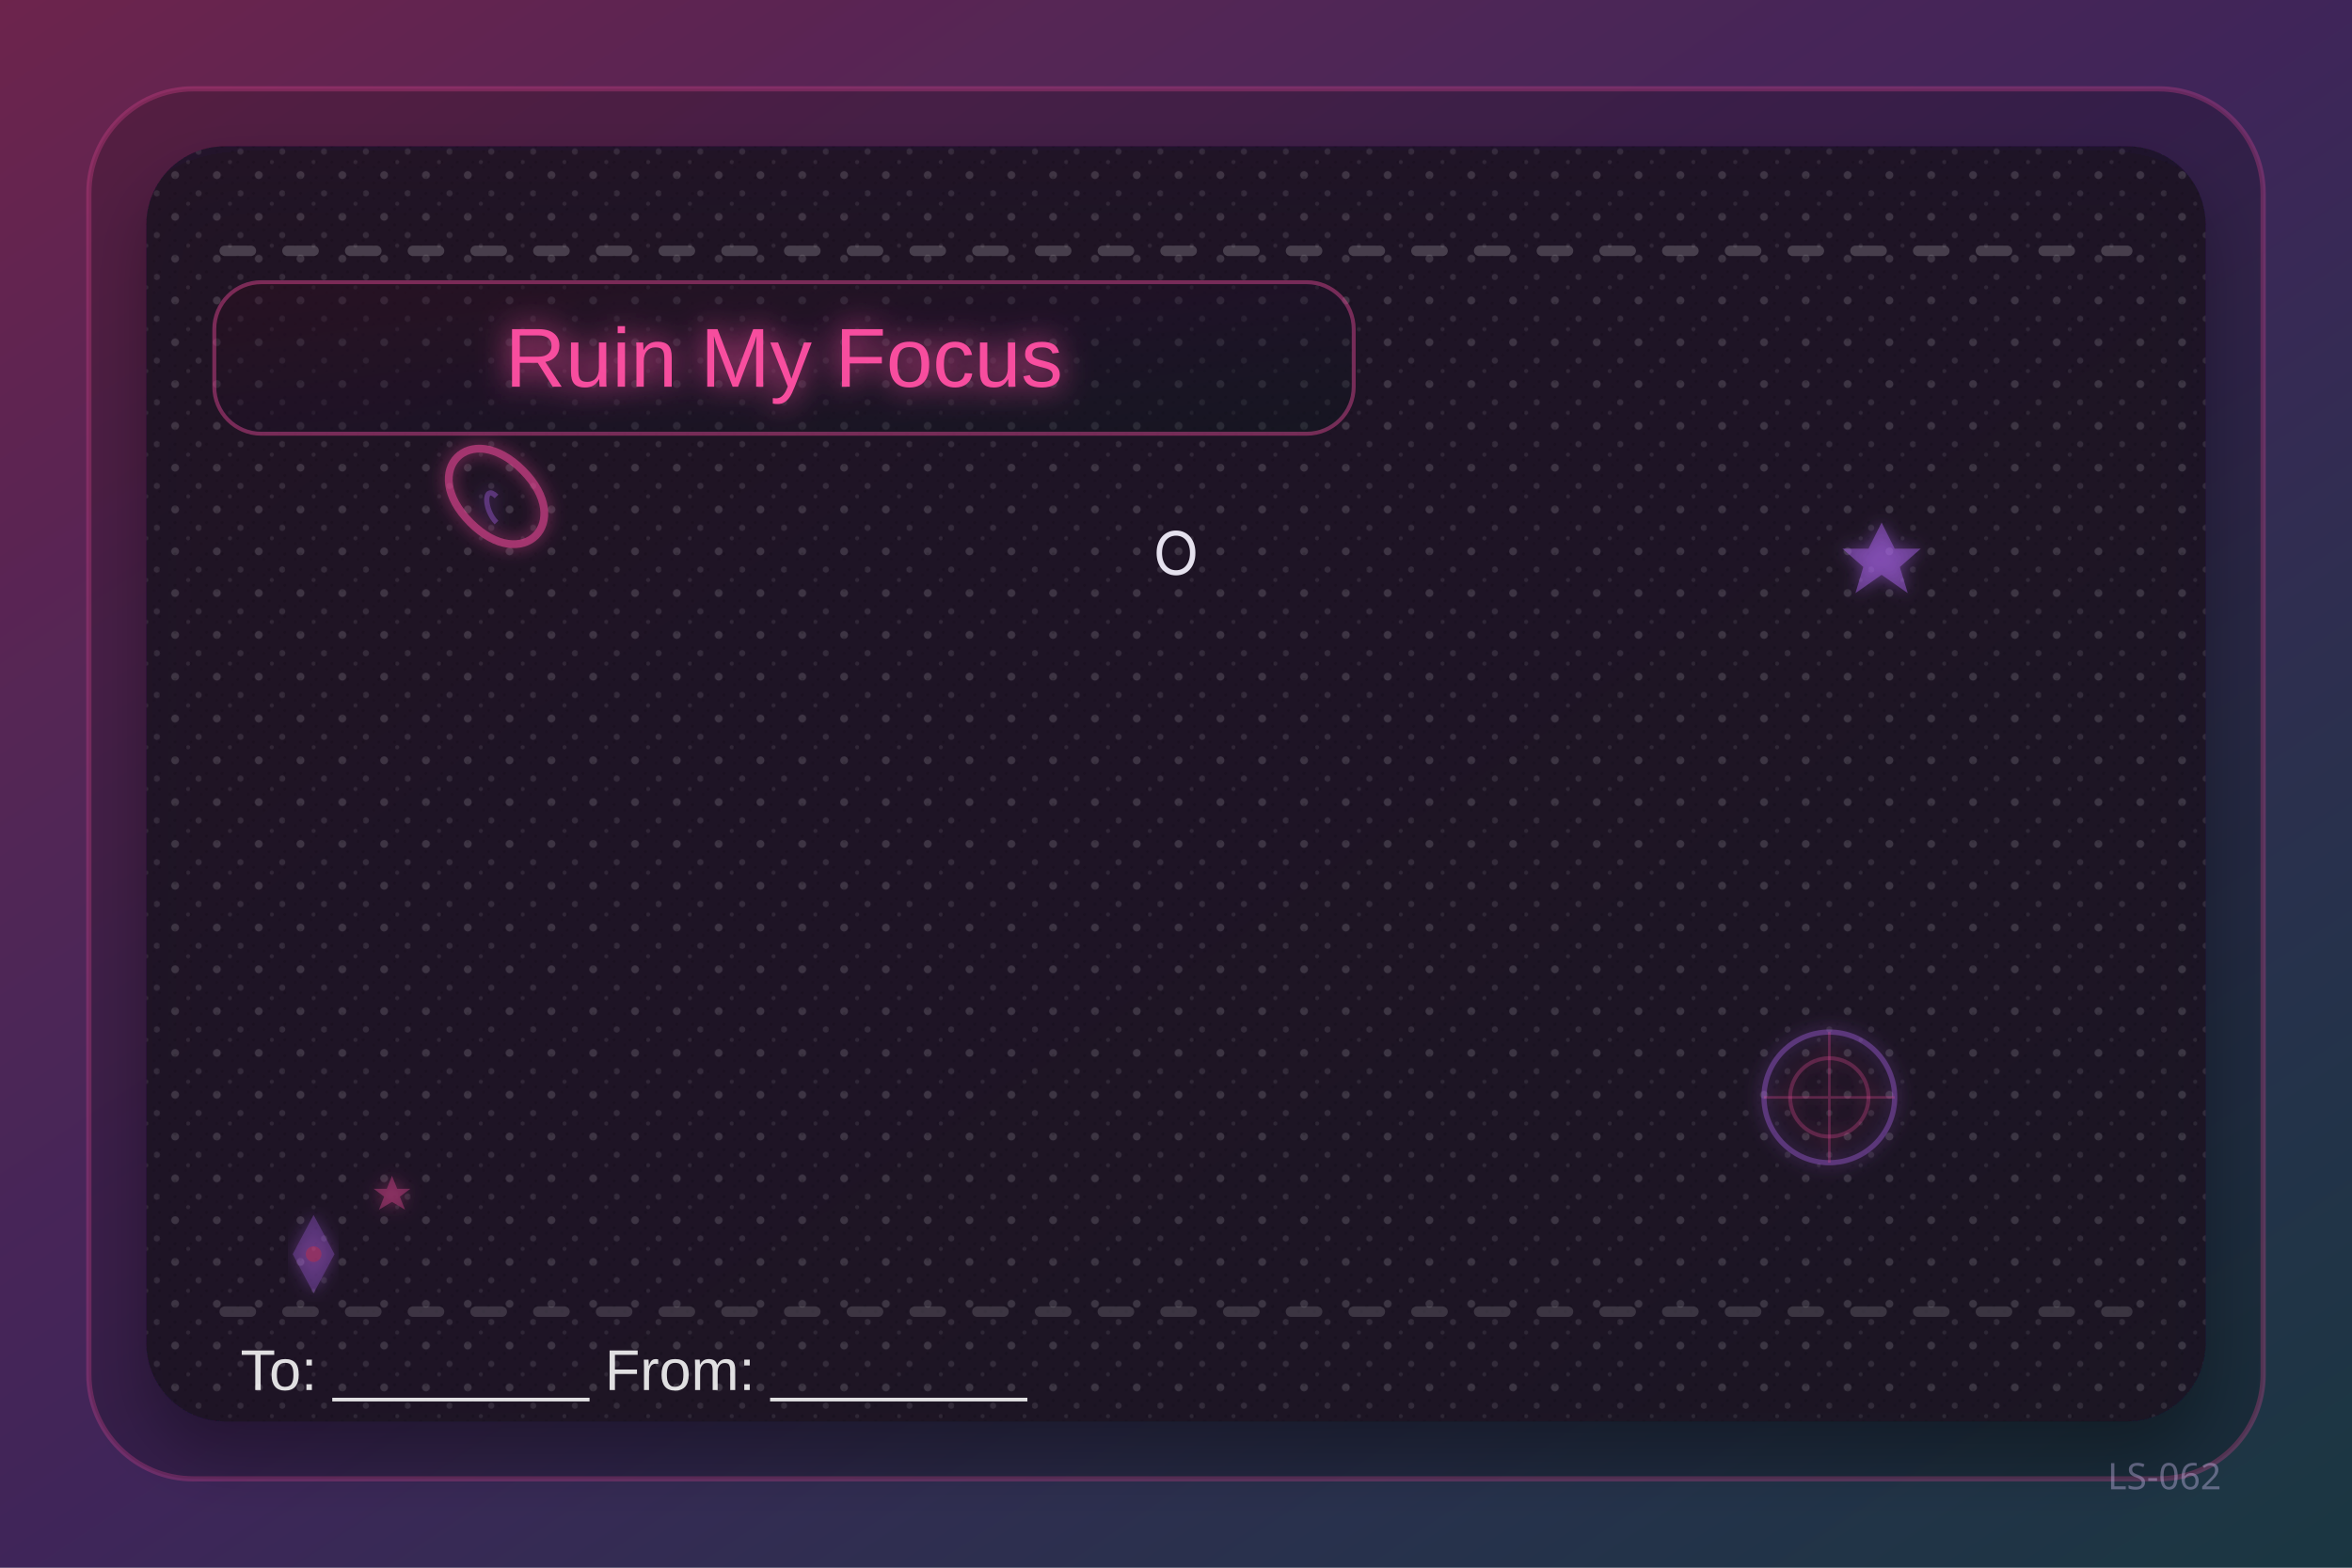
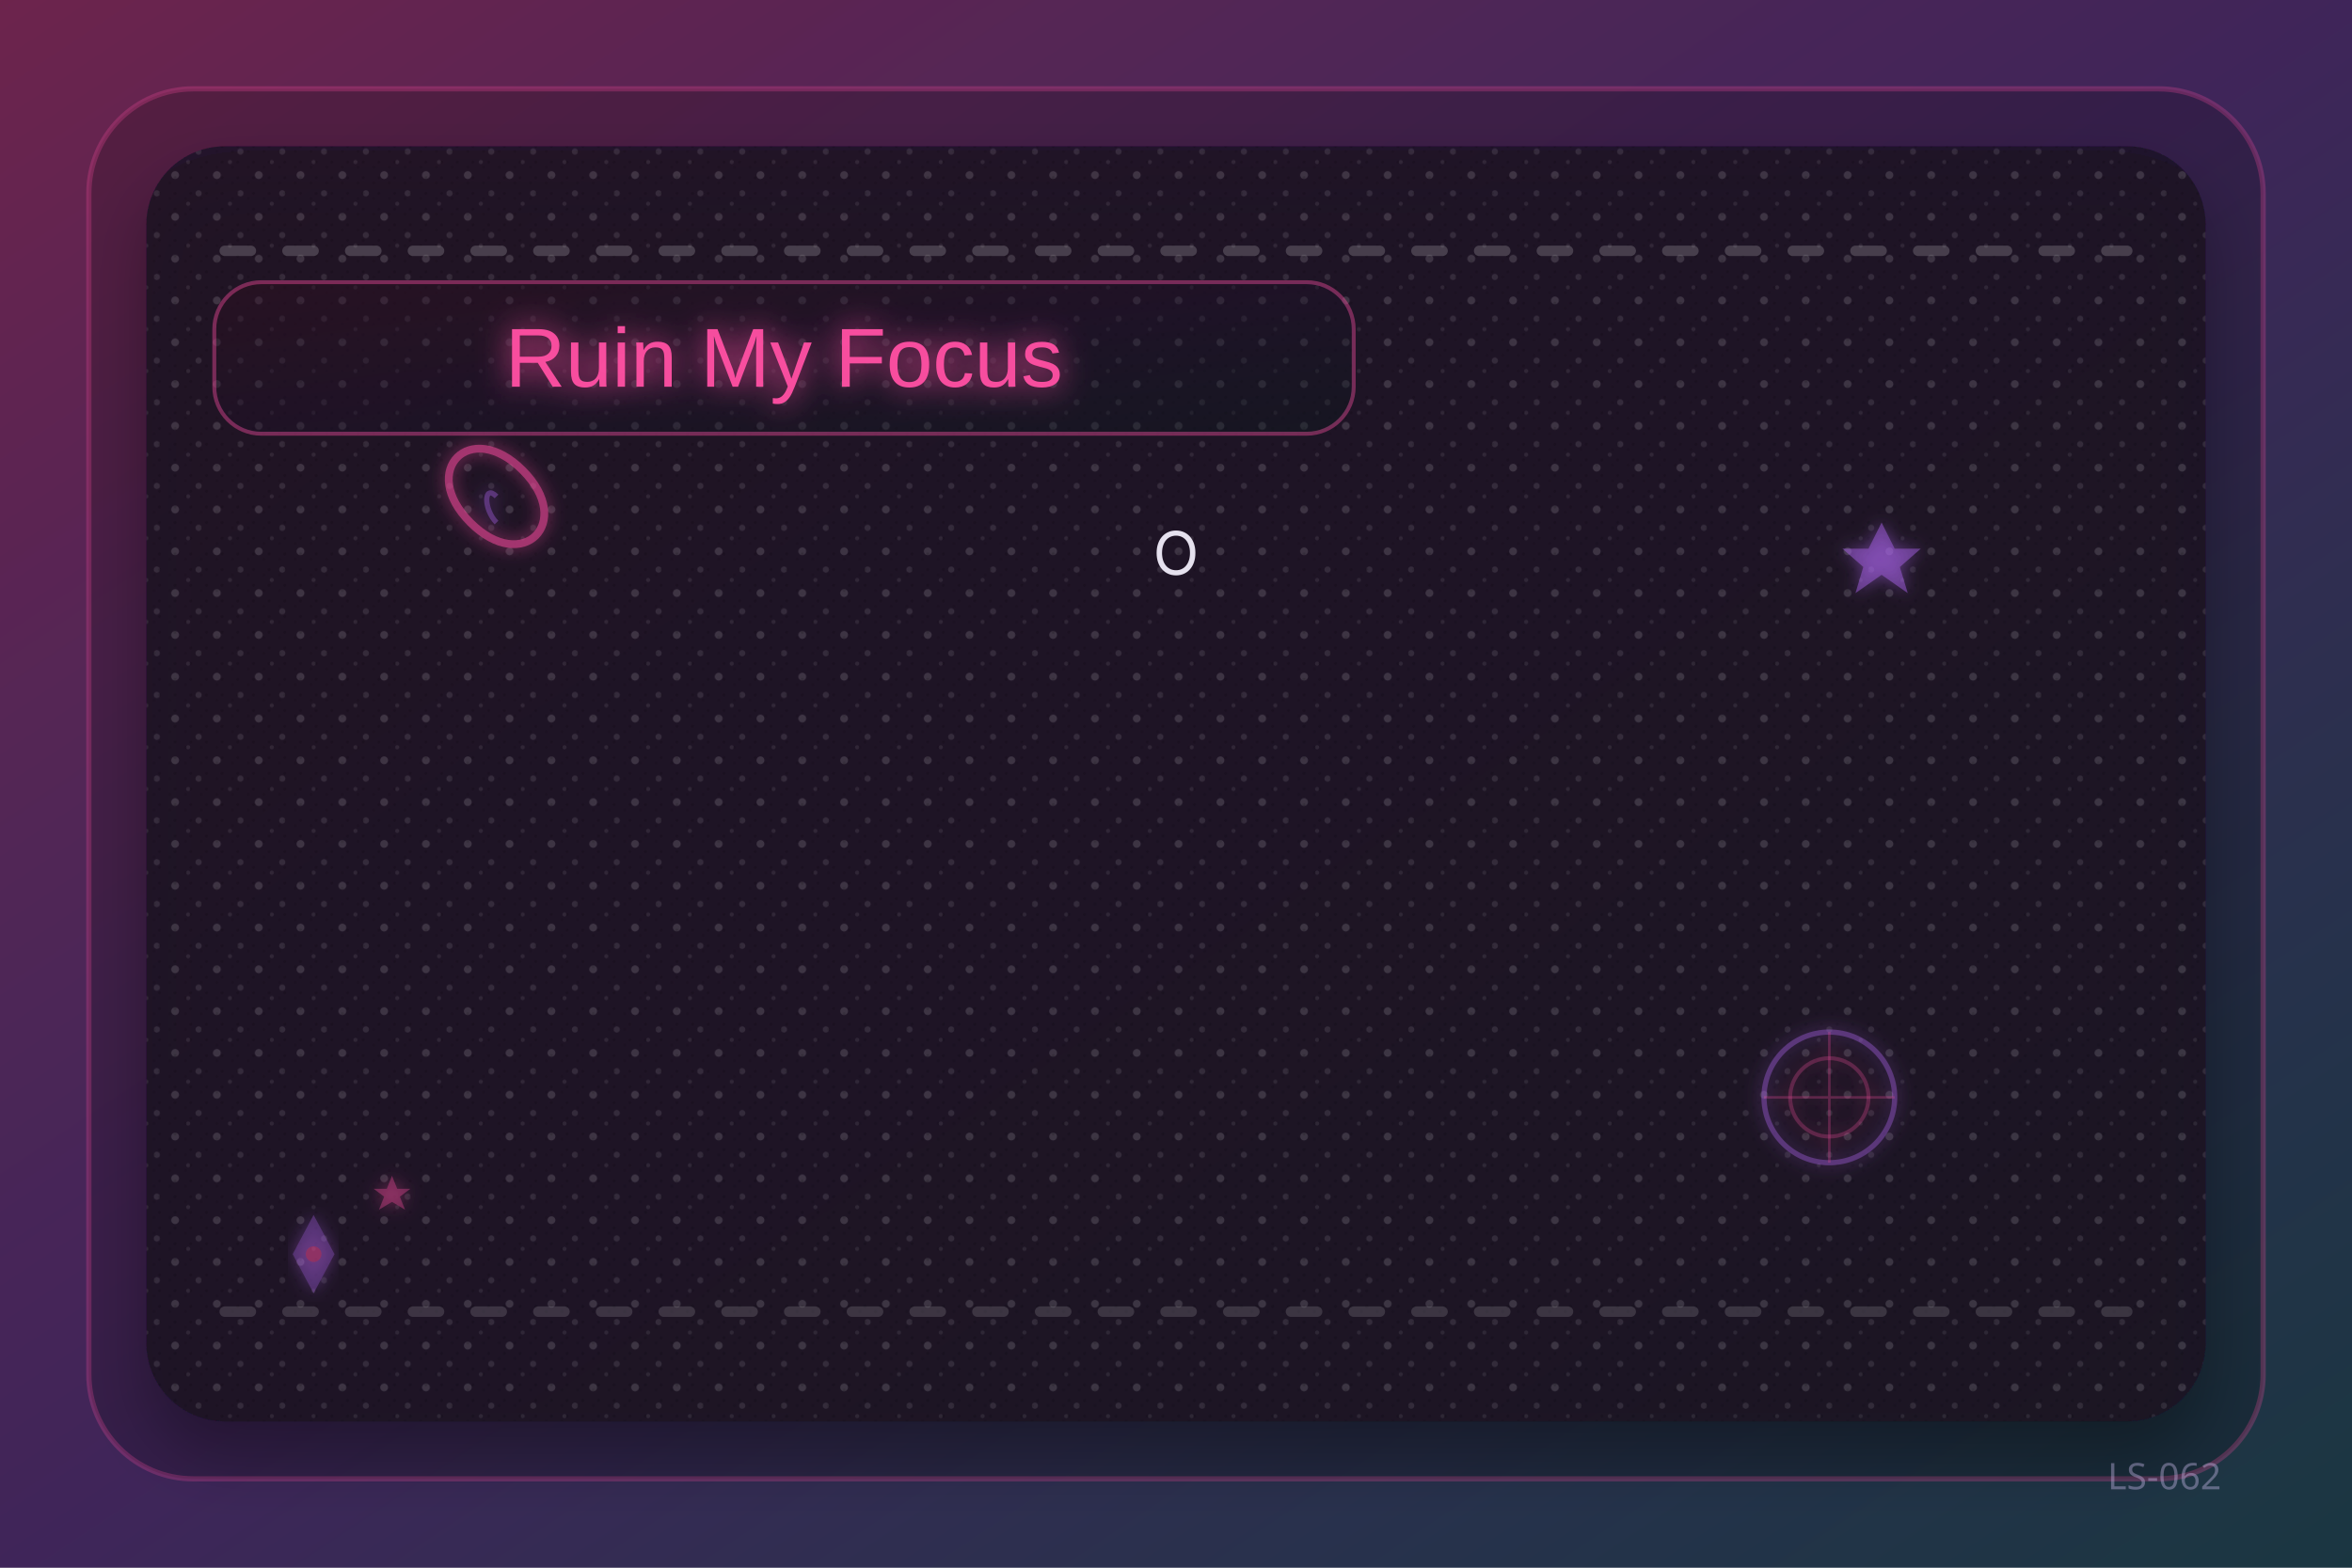
<svg xmlns="http://www.w3.org/2000/svg" viewBox="0 0 900 600">
  <defs>
    <linearGradient id="grad-LS-062" x1="0" y1="0" x2="1" y2="1">
      <stop offset="0%" stop-color="#ff4fa3" stop-opacity="0.4" />
      <stop offset="50%" stop-color="#b86bff" stop-opacity="0.3" />
      <stop offset="100%" stop-color="#55f0ff" stop-opacity="0.2" />
    </linearGradient>
    <pattern id="dots-LS-062" width="16" height="16" patternUnits="userSpaceOnUse">
      <circle cx="3" cy="3" r="1.5" fill="rgba(255,255,255,.14)" />
      <circle cx="12" cy="10" r="1.2" fill="rgba(255,255,255,.10)" />
      <circle cx="8" cy="14" r="0.8" fill="rgba(255,255,255,.08)" />
    </pattern>
    <pattern id="grain-LS-062" width="6" height="6" patternUnits="userSpaceOnUse">
      <rect width="6" height="6" fill="rgba(255,255,255,.02)" />
      <circle cx="1" cy="2" r="0.6" fill="rgba(0,0,0,.12)" />
      <circle cx="5" cy="4" r="0.6" fill="rgba(0,0,0,.10)" />
    </pattern>
    <filter id="shadow-LS-062" x="-40%" y="-40%" width="180%" height="180%">
      <feDropShadow dx="0" dy="14" stdDeviation="12" flood-opacity=".35" />
    </filter>
    <filter id="glow-LS-062" x="-60%" y="-60%" width="220%" height="220%">
      <feGaussianBlur stdDeviation="6" result="coloredBlur" />
      <feMerge>
        <feMergeNode in="coloredBlur" />
        <feMergeNode in="SourceGraphic" />
      </feMerge>
    </filter>
    <filter id="softGlow-LS-062">
      <feGaussianBlur stdDeviation="3" result="blur" />
      <feMerge>
        <feMergeNode in="blur" />
        <feMergeNode in="SourceGraphic" />
      </feMerge>
    </filter>
  </defs>
  <rect width="900" height="600" fill="#0b0712" />
  <rect width="900" height="600" fill="url(#grad-LS-062)" />
  <rect x="34" y="34" width="832" height="532" rx="40" fill="rgba(0,0,0,.18)" stroke="rgba(255,79,163,.25)" stroke-width="2" />
  <rect x="56" y="56" width="788" height="488" rx="30" fill="rgba(20,10,34,.85)" filter="url(#shadow-LS-062)" />
  <rect x="56" y="56" width="788" height="488" rx="30" fill="url(#dots-LS-062)" />
  <rect x="56" y="56" width="788" height="488" rx="30" fill="url(#grain-LS-062)" />
  <path d="M86 96h728" stroke="rgba(255,255,255,.18)" stroke-width="4" stroke-linecap="round" stroke-dasharray="10 14" />
  <path d="M86 502h728" stroke="rgba(255,255,255,.14)" stroke-width="4" stroke-linecap="round" stroke-dasharray="10 14" />
  <g opacity=".85" filter="url(#softGlow-LS-062)">
    <path d="M 200 180 C 180 160, 160 180, 180 200 C 200 220, 220 200, 200 180 Z" fill="none" stroke="#ff4fa3" stroke-width="3" opacity="0.6" />
    <path d="M 190 190 C 185 185, 185 195, 190 200" fill="none" stroke="#b86bff" stroke-width="2" opacity="0.4" />
    <path d="M 720 200 L 725 210 L 735 210 L 727 217 L 730 227 L 720 220 L 710 227 L 713 217 L 705 210 L 715 210 Z" fill="#b86bff" opacity="0.5" />
    <path d="M 150 450 L 152 455 L 157 455 L 153 458 L 155 463 L 150 460 L 145 463 L 147 458 L 143 455 L 148 455 Z" fill="#ff4fa3" opacity="0.4" />
    <circle cx="700" cy="420" r="25" fill="none" stroke="#b86bff" stroke-width="2" opacity="0.4" />
    <circle cx="700" cy="420" r="15" fill="none" stroke="#ff4fa3" stroke-width="1.5" opacity="0.3" />
    <path d="M 700 395 L 700 445 M 675 420 L 725 420" stroke="#ff4fa3" stroke-width="1" opacity="0.3" />
  </g>
  <rect x="82" y="108" width="436" height="58" rx="18" fill="rgba(0,0,0,.35)" stroke="rgba(255,79,163,.4)" stroke-width="1.5" />
  <rect x="82" y="108" width="436" height="58" rx="18" fill="url(#grad-LS-062)" opacity="0.2" />
  <text x="300" y="148" font-family="Arial Black, Arial, sans-serif" font-size="32" fill="rgba(255,79,163,.95)" text-anchor="middle" filter="url(#glow-LS-062)">Ruin My Focus</text>
  <text x="450" y="220" font-family="system-ui, -apple-system, sans-serif" font-size="23" fill="rgba(246,242,255,.92)" text-anchor="middle">
    <tspan x="450" dy="0">O</tspan>
  </text>
  <g transform="translate(120 480)" opacity="0.5" filter="url(#softGlow-LS-062)">
    <path d="M 0 -15 L 8 0 L 0 15 L -8 0 Z" fill="#b86bff" opacity="0.6" />
    <circle cx="0" cy="0" r="3" fill="#ff4fa3" />
  </g>
  <text x="850" y="570" font-family="system-ui, sans-serif" font-size="14" fill="#c8b9e8" opacity="0.4" text-anchor="end">LS-062</text>
-   <text x="92" y="532" font-family="Arial, sans-serif" font-size="22" fill="rgba(255,255,255,.86)">To: ________   From: ________</text>
</svg>
